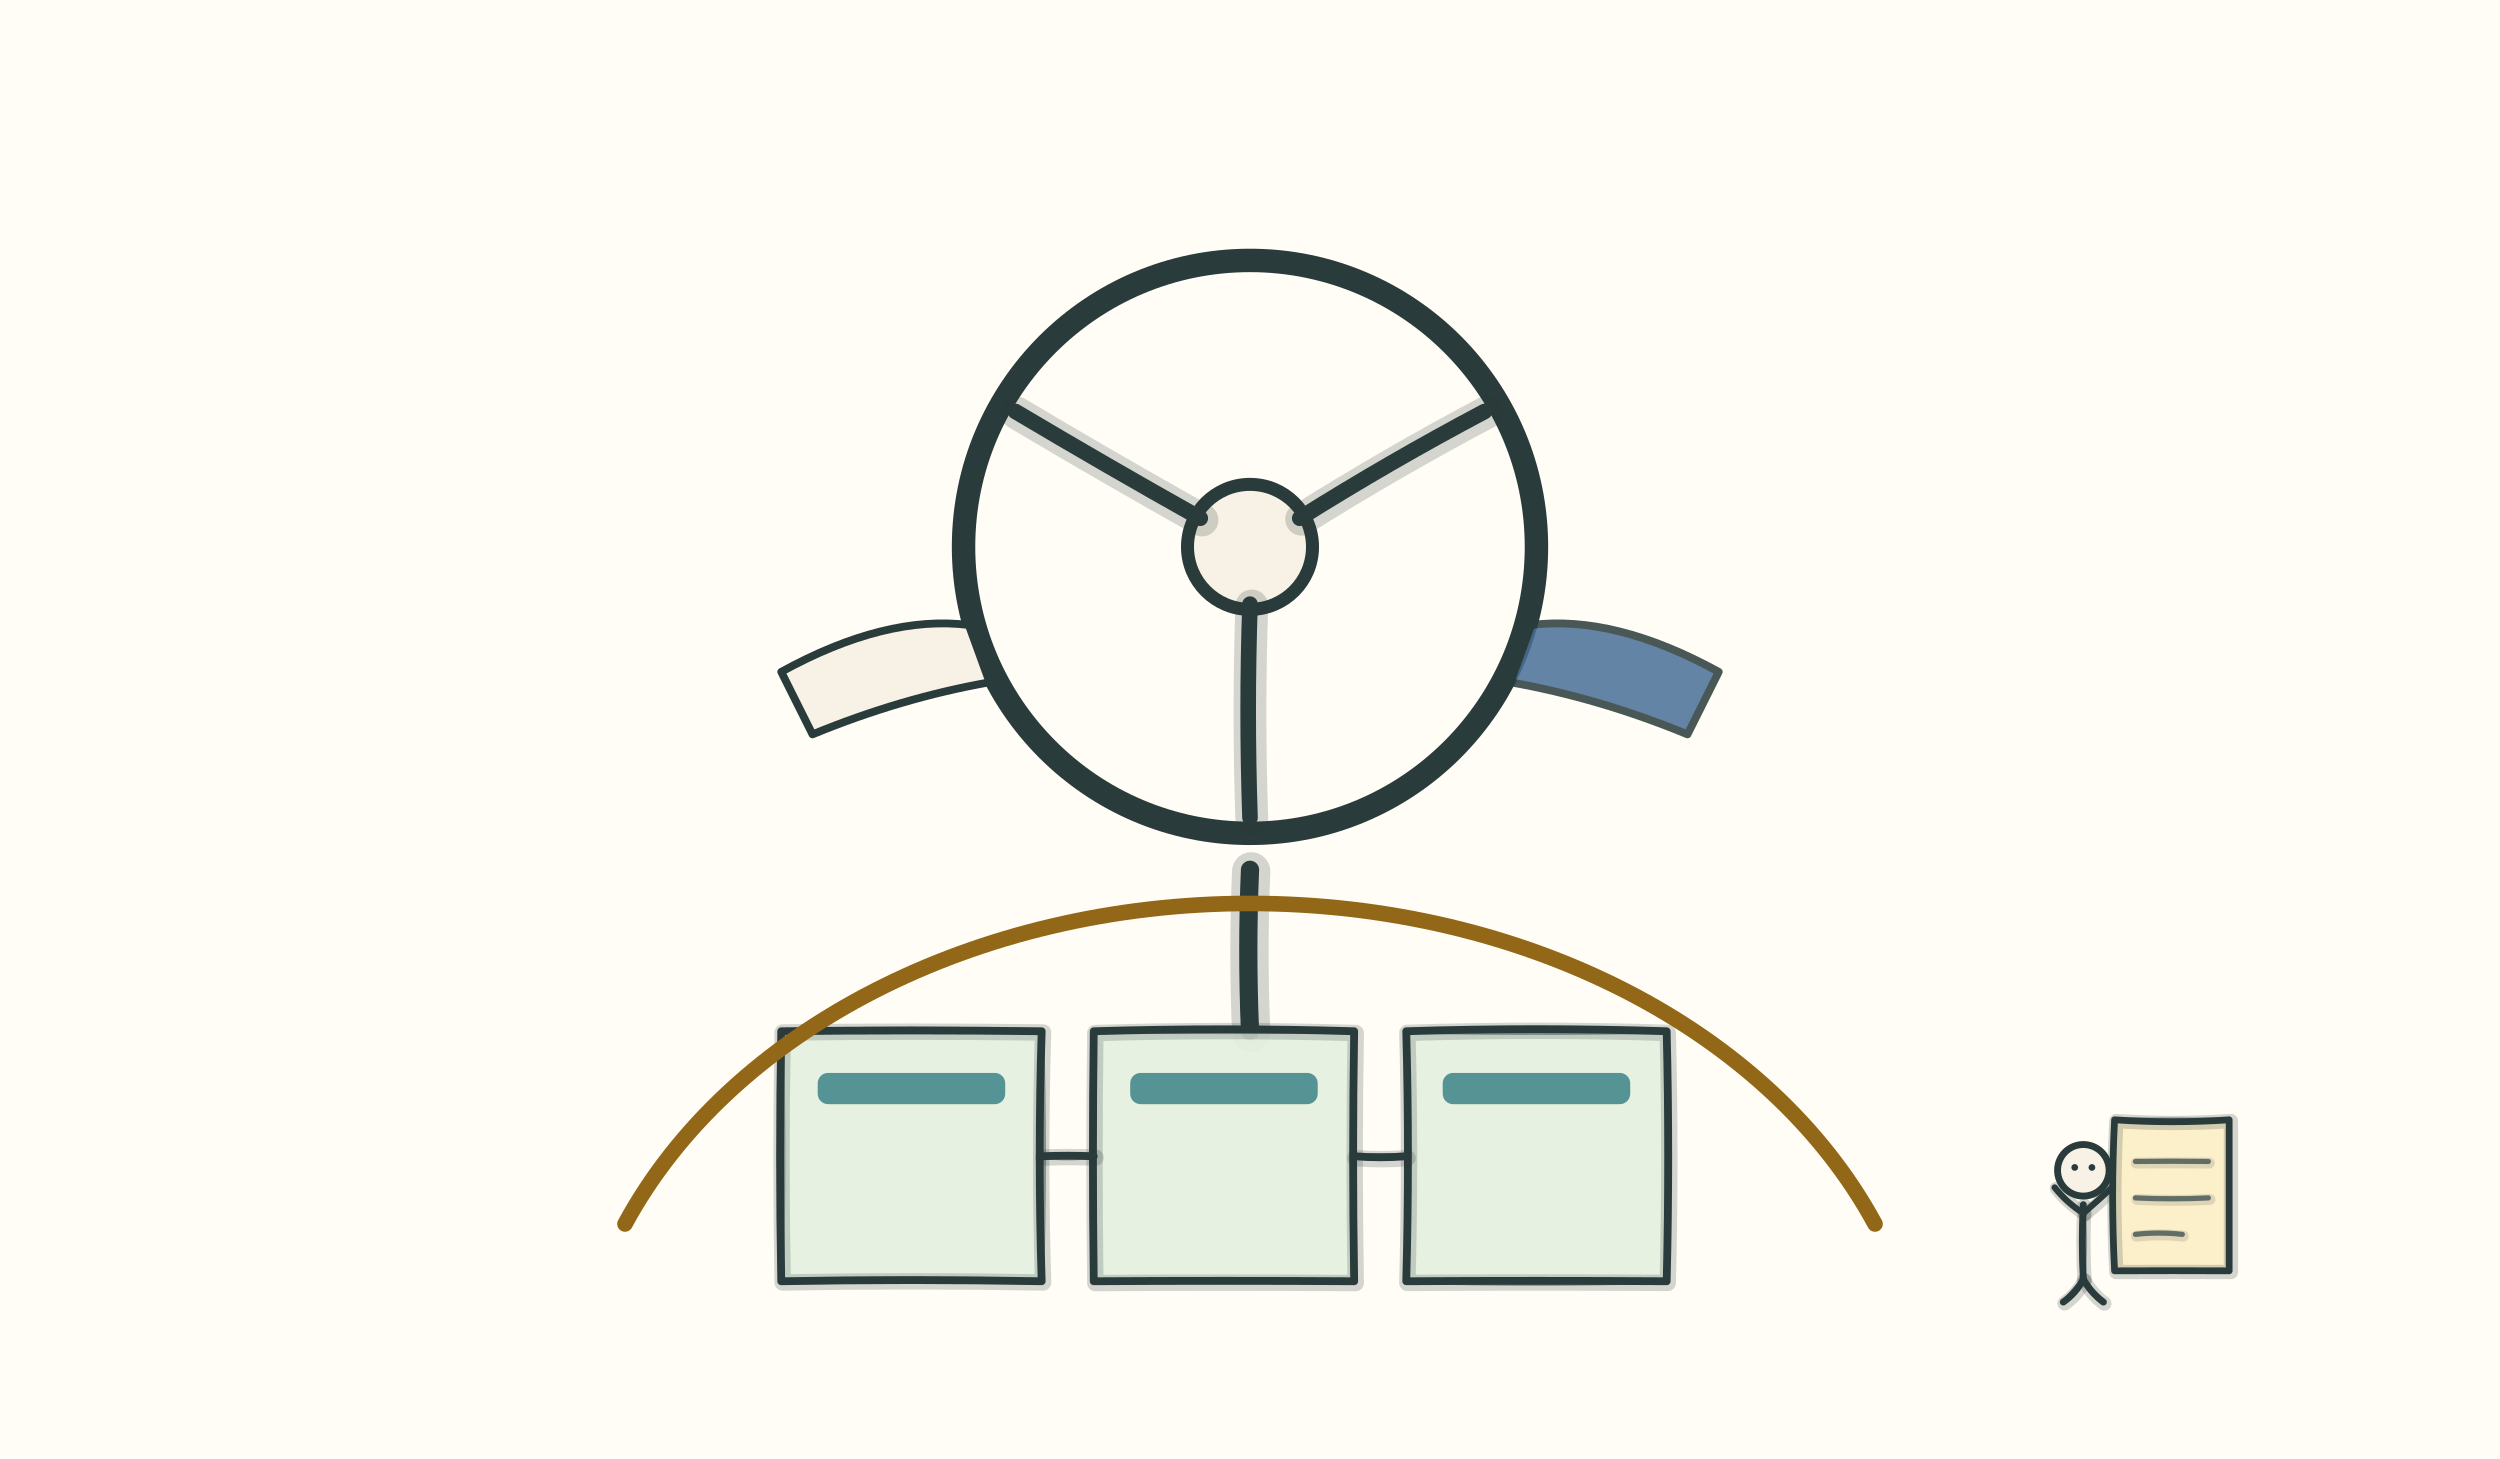
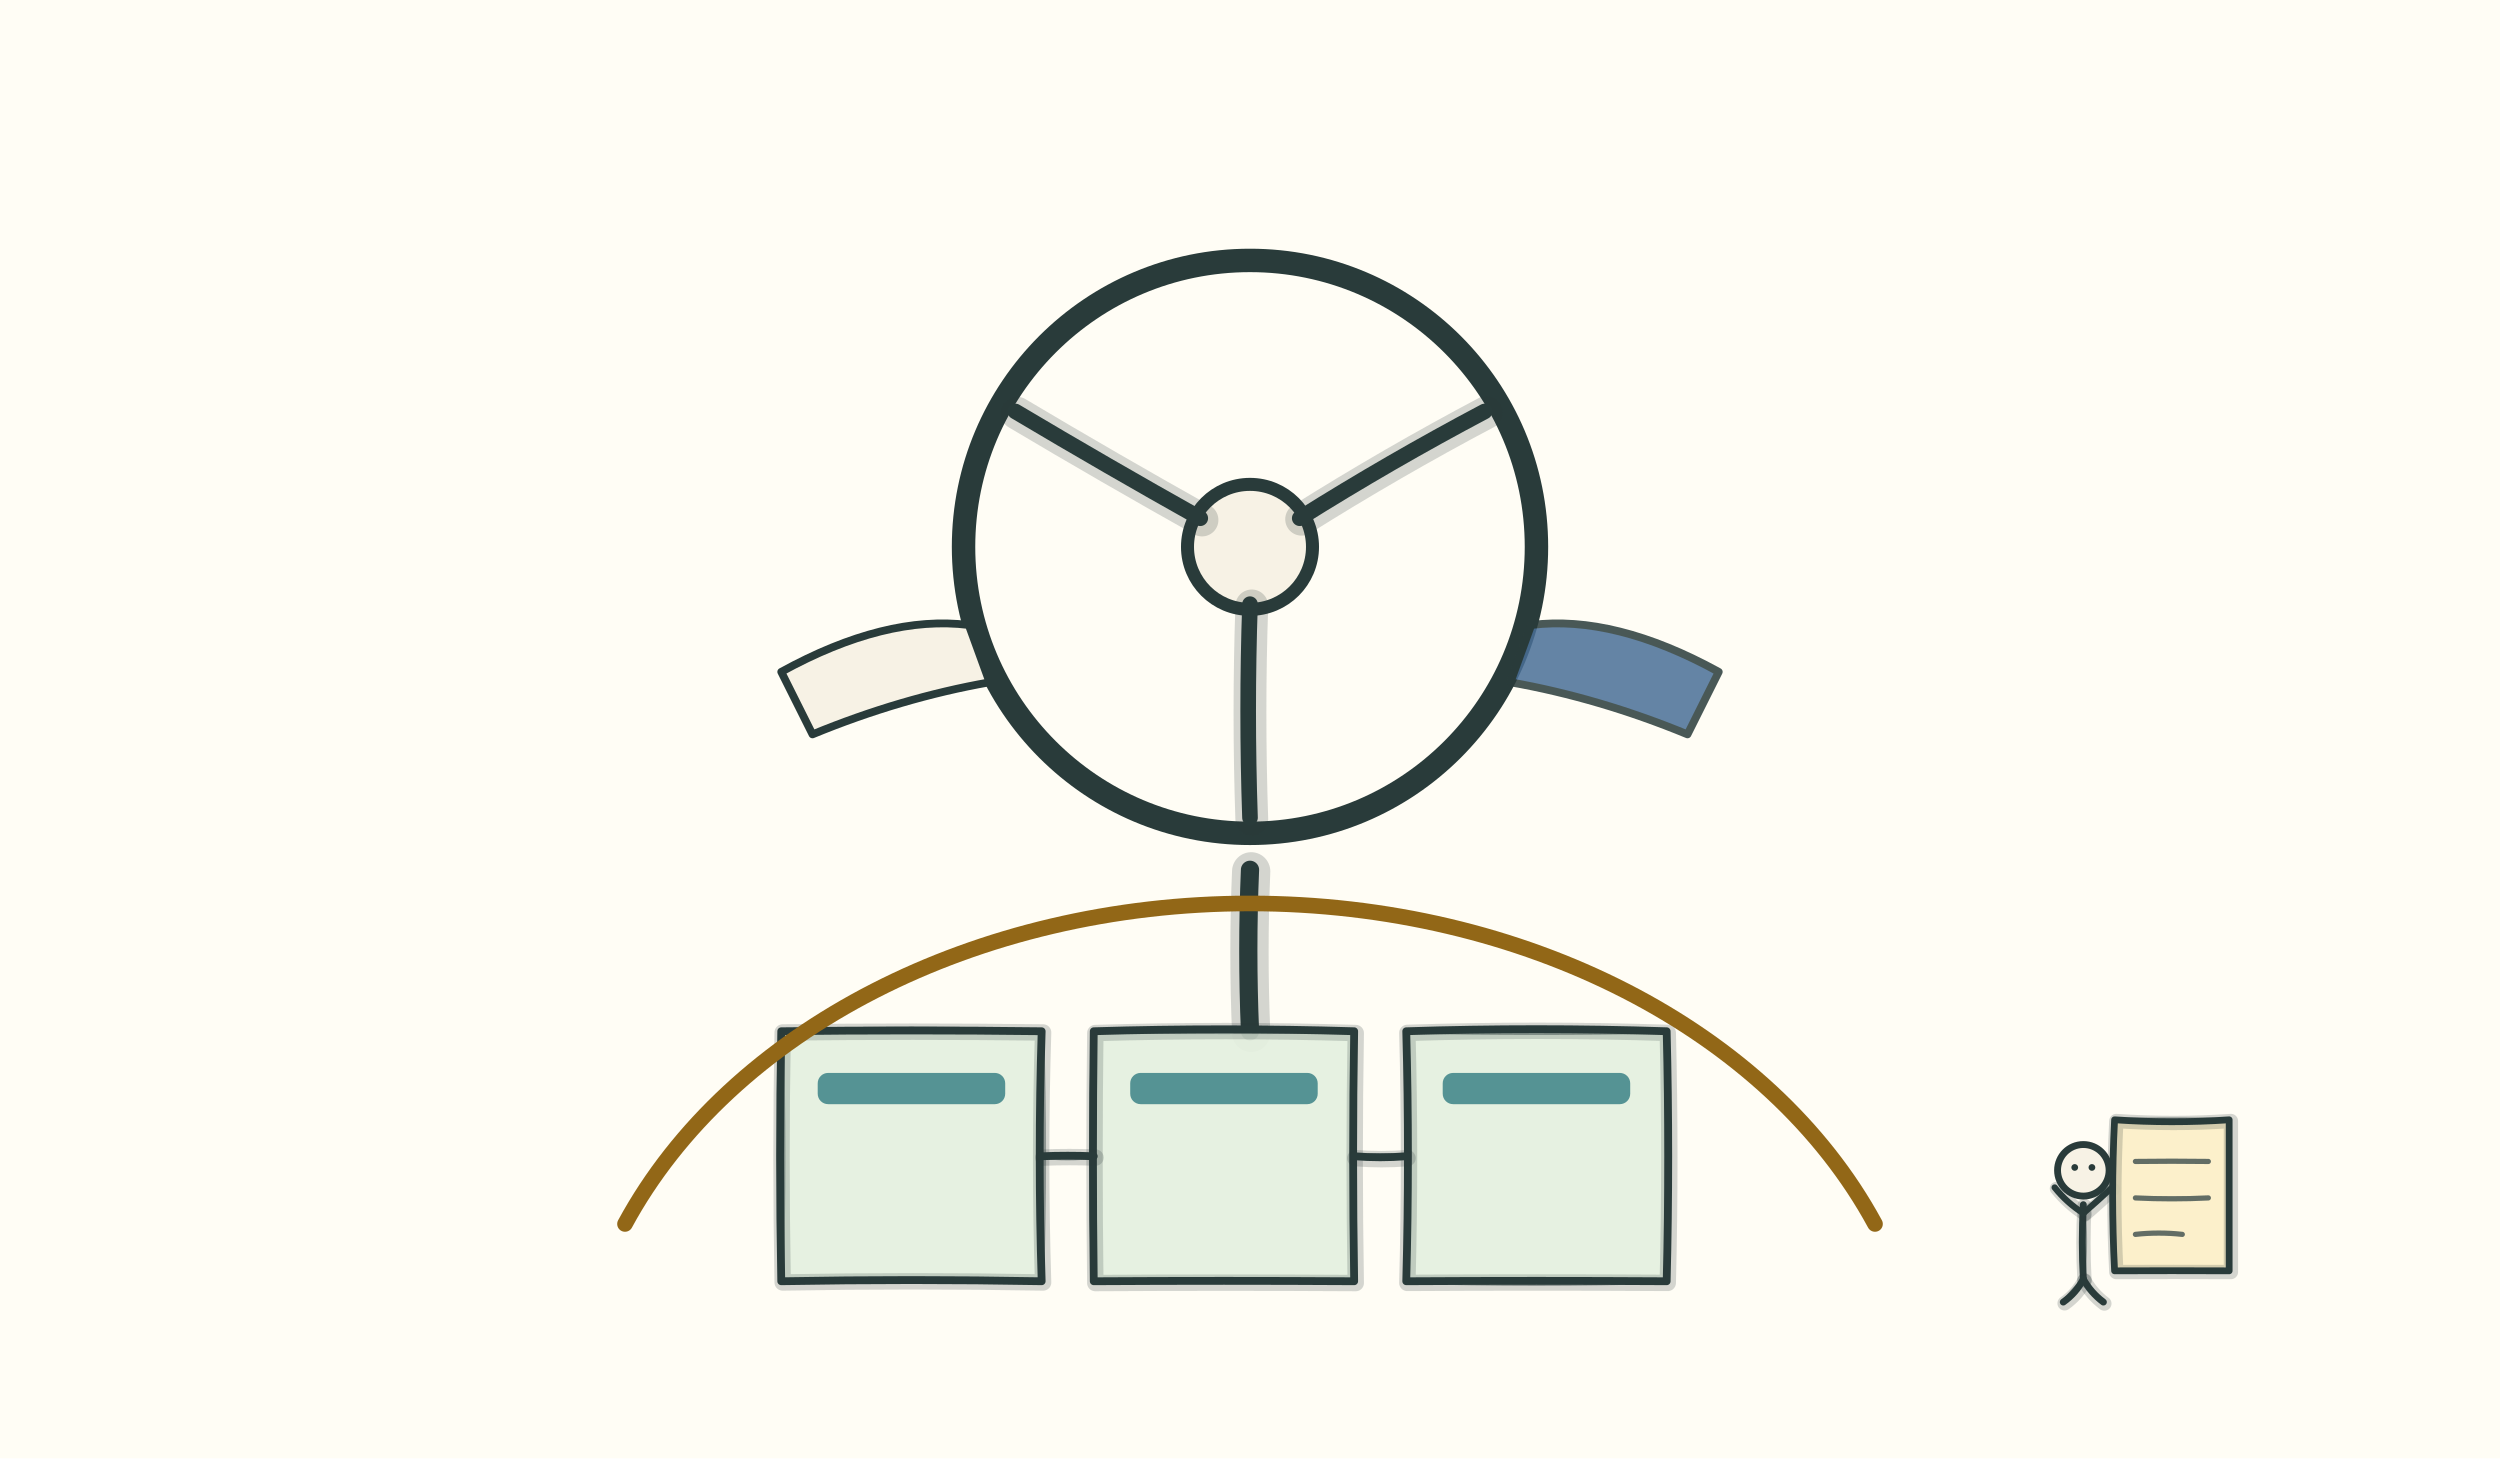
<svg xmlns="http://www.w3.org/2000/svg" viewBox="0 0 960 560" role="img" aria-labelledby="title desc">
  <defs>
    <pattern id="hatch-ink" width="7.0" height="7.0" patternUnits="userSpaceOnUse" patternTransform="rotate(45)">
      <line x1="0" y1="0" x2="0" y2="7.0" stroke="#293b3a" stroke-width="1.1" />
    </pattern>
    <pattern id="hatch-blue" width="7.0" height="7.0" patternUnits="userSpaceOnUse" patternTransform="rotate(45)">
      <line x1="0" y1="0" x2="0" y2="7.0" stroke="#496e96" stroke-width="1.1" />
    </pattern>
    <pattern id="hatch-red" width="8" height="8" patternUnits="userSpaceOnUse" patternTransform="rotate(45)">
      <line x1="0" y1="0" x2="0" y2="8" stroke="#b84745" stroke-width="1.1" />
    </pattern>
  </defs>
  <rect x="0" y="0" width="960" height="560" fill="#fffdf5" />
  <circle cx="480" cy="210" r="110" fill="none" stroke="#293b3a" stroke-width="9" />
  <circle cx="480" cy="210" r="24" fill="#f7f2e5" stroke="#293b3a" stroke-width="5" />
  <path d="M 480.0 232.0 Q 478.6 273.0 480.0 314.0" fill="none" stroke="#293b3a" stroke-width="12.6" stroke-opacity="0.2" stroke-linecap="round" stroke-linejoin="round" transform="translate(0.69 0.67)" />
  <path d="M 480.0 232.0 Q 479.2 273.0 480.0 314.0" fill="none" stroke="#293b3a" stroke-width="3.7" stroke-opacity="0.42" stroke-linecap="round" stroke-linejoin="round" />
  <path d="M 480.0 232.0 Q 478.6 273.0 480.0 314.0" fill="none" stroke="#293b3a" stroke-width="6" stroke-linecap="round" stroke-linejoin="round" />
  <path d="M 460.9 199.0 Q 425.2 179.0 389.9 158.0" fill="none" stroke="#293b3a" stroke-width="12.6" stroke-opacity="0.2" stroke-linecap="round" stroke-linejoin="round" transform="translate(0.67 0.68)" />
  <path d="M 460.9 199.0 Q 425.6 178.2 389.9 158.0" fill="none" stroke="#293b3a" stroke-width="3.7" stroke-opacity="0.42" stroke-linecap="round" stroke-linejoin="round" />
  <path d="M 460.9 199.0 Q 425.2 179.0 389.9 158.0" fill="none" stroke="#293b3a" stroke-width="6" stroke-linecap="round" stroke-linejoin="round" />
  <path d="M 499.1 199.0 Q 533.8 177.2 570.1 158.0" fill="none" stroke="#293b3a" stroke-width="12.6" stroke-opacity="0.2" stroke-linecap="round" stroke-linejoin="round" transform="translate(0.73 0.39)" />
  <path d="M 499.1 199.0 Q 534.2 177.8 570.1 158.0" fill="none" stroke="#293b3a" stroke-width="3.7" stroke-opacity="0.42" stroke-linecap="round" stroke-linejoin="round" />
  <path d="M 499.1 199.0 Q 533.8 177.2 570.1 158.0" fill="none" stroke="#293b3a" stroke-width="6" stroke-linecap="round" stroke-linejoin="round" />
  <path d="M 300 258 Q 340 236 372 240 L 380 262 Q 346 268 312 282 Z" fill="#f7f2e5" stroke="#293b3a" stroke-width="3" stroke-linejoin="round" />
  <path d="M 660 258 Q 620 236 588 240 L 580 262 Q 614 268 648 282 Z" fill="#496e96" stroke="#293b3a" stroke-width="3" stroke-linejoin="round" opacity="0.85" />
  <path d="M 480.0 334.0 Q 478.7 365.0 480.0 396.0" fill="none" stroke="#293b3a" stroke-width="14.7" stroke-opacity="0.2" stroke-linecap="round" stroke-linejoin="round" transform="translate(0.45 0.59)" />
  <path d="M 480.0 334.0 Q 480.1 365.0 480.0 396.0" fill="none" stroke="#293b3a" stroke-width="4.3" stroke-opacity="0.42" stroke-linecap="round" stroke-linejoin="round" />
  <path d="M 480.0 334.0 Q 478.7 365.0 480.0 396.0" fill="none" stroke="#293b3a" stroke-width="7" stroke-linecap="round" stroke-linejoin="round" />
  <path d="M 300.0 396.0 Q 350.0 395.4 400.0 396.0 Q 398.5 444.0 400.0 492.0 Q 350.0 491.1 300.0 492.0 Q 299.1 444.0 300.0 396.0" fill="#e4f0df" opacity="0.45" transform="translate(0.44 -0.80)" />
  <path d="M 300.0 396.0 Q 350.0 395.4 400.0 396.0 Q 398.5 444.0 400.0 492.0 Q 350.0 491.1 300.0 492.0 Q 299.1 444.0 300.0 396.0" fill="#e4f0df" opacity="0.85" />
  <path d="M 300.0 396.0 Q 350.0 395.4 400.0 396.0 Q 398.5 444.0 400.0 492.0 Q 350.0 491.1 300.0 492.0 Q 299.1 444.0 300.0 396.0" fill="none" stroke="#293b3a" stroke-width="6.3" stroke-opacity="0.2" stroke-linecap="round" stroke-linejoin="round" transform="translate(0.55 0.47)" />
  <path d="M 300.0 396.0 Q 350.0 394.3 400.0 396.0 Q 401.5 444.0 400.0 492.0 Q 350.0 490.2 300.0 492.0 Q 301.3 444.0 300.0 396.0" fill="none" stroke="#293b3a" stroke-width="1.9" stroke-opacity="0.42" stroke-linecap="round" stroke-linejoin="round" />
  <path d="M 300.0 396.0 Q 350.0 395.4 400.0 396.0 Q 398.5 444.0 400.0 492.0 Q 350.0 491.1 300.0 492.0 Q 299.1 444.0 300.0 396.0" fill="none" stroke="#293b3a" stroke-width="3" stroke-linecap="round" stroke-linejoin="round" />
  <rect x="314" y="412" width="72" height="12" rx="4" fill="#176b73" opacity="0.7" />
  <path d="M 420.0 396.0 Q 470.0 394.5 520.0 396.0 Q 519.2 444.0 520.0 492.0 Q 470.0 491.7 420.0 492.0 Q 419.4 444.0 420.0 396.0" fill="#e4f0df" opacity="0.45" transform="translate(-0.07 -0.44)" />
  <path d="M 420.0 396.0 Q 470.0 394.5 520.0 396.0 Q 519.2 444.0 520.0 492.0 Q 470.0 491.7 420.0 492.0 Q 419.4 444.0 420.0 396.0" fill="#e4f0df" opacity="0.85" />
  <path d="M 420.0 396.0 Q 470.0 394.5 520.0 396.0 Q 519.2 444.0 520.0 492.0 Q 470.0 491.7 420.0 492.0 Q 419.4 444.0 420.0 396.0" fill="none" stroke="#293b3a" stroke-width="6.3" stroke-opacity="0.2" stroke-linecap="round" stroke-linejoin="round" transform="translate(0.60 0.69)" />
  <path d="M 420.0 396.0 Q 470.0 396.3 520.0 396.0 Q 519.5 444.0 520.0 492.0 Q 470.0 491.7 420.0 492.0 Q 418.2 444.0 420.0 396.0" fill="none" stroke="#293b3a" stroke-width="1.9" stroke-opacity="0.42" stroke-linecap="round" stroke-linejoin="round" />
  <path d="M 420.0 396.0 Q 470.0 394.5 520.0 396.0 Q 519.2 444.0 520.0 492.0 Q 470.0 491.7 420.0 492.0 Q 419.4 444.0 420.0 396.0" fill="none" stroke="#293b3a" stroke-width="3" stroke-linecap="round" stroke-linejoin="round" />
  <rect x="434" y="412" width="72" height="12" rx="4" fill="#176b73" opacity="0.7" />
  <path d="M 540.0 396.0 Q 590.0 394.4 640.0 396.0 Q 641.2 444.0 640.0 492.0 Q 590.0 491.7 540.0 492.0 Q 541.3 444.0 540.0 396.0" fill="#e4f0df" opacity="0.45" transform="translate(-0.38 -0.37)" />
  <path d="M 540.0 396.0 Q 590.0 394.4 640.0 396.0 Q 641.2 444.0 640.0 492.0 Q 590.0 491.7 540.0 492.0 Q 541.3 444.0 540.0 396.0" fill="#e4f0df" opacity="0.85" />
  <path d="M 540.0 396.0 Q 590.0 394.4 640.0 396.0 Q 641.2 444.0 640.0 492.0 Q 590.0 491.7 540.0 492.0 Q 541.3 444.0 540.0 396.0" fill="none" stroke="#293b3a" stroke-width="6.3" stroke-opacity="0.2" stroke-linecap="round" stroke-linejoin="round" transform="translate(0.42 0.63)" />
  <path d="M 540.0 396.0 Q 590.0 397.0 640.0 396.0 Q 640.3 444.0 640.0 492.0 Q 590.0 493.7 540.0 492.0 Q 540.5 444.0 540.0 396.0" fill="none" stroke="#293b3a" stroke-width="1.9" stroke-opacity="0.42" stroke-linecap="round" stroke-linejoin="round" />
  <path d="M 540.0 396.0 Q 590.0 394.4 640.0 396.0 Q 641.2 444.0 640.0 492.0 Q 590.0 491.7 540.0 492.0 Q 541.3 444.0 540.0 396.0" fill="none" stroke="#293b3a" stroke-width="3" stroke-linecap="round" stroke-linejoin="round" />
  <rect x="554" y="412" width="72" height="12" rx="4" fill="#176b73" opacity="0.7" />
  <path d="M 400.0 444.0 Q 410.0 443.6 420.0 444.0" fill="none" stroke="#293b3a" stroke-width="6.3" stroke-opacity="0.2" stroke-linecap="round" stroke-linejoin="round" transform="translate(0.67 0.52)" />
  <path d="M 400.0 444.0 Q 410.0 445.3 420.0 444.0" fill="none" stroke="#293b3a" stroke-width="1.9" stroke-opacity="0.42" stroke-linecap="round" stroke-linejoin="round" />
  <path d="M 400.0 444.0 Q 410.0 443.6 420.0 444.0" fill="none" stroke="#293b3a" stroke-width="3" stroke-linecap="round" stroke-linejoin="round" />
  <path d="M 520.0 444.0 Q 530.0 444.8 540.0 444.0" fill="none" stroke="#293b3a" stroke-width="6.3" stroke-opacity="0.2" stroke-linecap="round" stroke-linejoin="round" transform="translate(0.47 0.73)" />
  <path d="M 520.0 444.0 Q 530.0 443.4 540.0 444.0" fill="none" stroke="#293b3a" stroke-width="1.9" stroke-opacity="0.42" stroke-linecap="round" stroke-linejoin="round" />
  <path d="M 520.0 444.0 Q 530.0 444.8 540.0 444.0" fill="none" stroke="#293b3a" stroke-width="3" stroke-linecap="round" stroke-linejoin="round" />
  <path d="M 240 470 A 260 200 0 0 1 720 470" fill="none" stroke="#926717" stroke-width="6" stroke-linecap="round" />
  <circle cx="800.0" cy="449.4" r="9.9" fill="#f7f2e5" stroke="#293b3a" stroke-width="2.64" />
  <circle cx="796.7" cy="448.3" r="1.3" fill="#293b3a" />
  <circle cx="803.3" cy="448.3" r="1.3" fill="#293b3a" />
  <path d="M 800.0 491.2 Q 799.2 476.9 800.0 462.6" fill="none" stroke="#293b3a" stroke-width="5.5" stroke-opacity="0.2" stroke-linecap="round" stroke-linejoin="round" transform="translate(0.44 0.45)" />
  <path d="M 800.0 491.2 Q 801.3 476.9 800.0 462.6" fill="none" stroke="#293b3a" stroke-width="1.6" stroke-opacity="0.42" stroke-linecap="round" stroke-linejoin="round" />
  <path d="M 800.0 491.2 Q 799.2 476.9 800.0 462.6" fill="none" stroke="#293b3a" stroke-width="2.64" stroke-linecap="round" stroke-linejoin="round" />
  <path d="M 800.0 465.9 Q 805.6 461.0 811.0 456.0" fill="none" stroke="#293b3a" stroke-width="5.1" stroke-opacity="0.2" stroke-linecap="round" stroke-linejoin="round" transform="translate(0.53 0.69)" />
  <path d="M 800.0 465.9 Q 805.2 460.6 811.0 456.0" fill="none" stroke="#293b3a" stroke-width="1.5" stroke-opacity="0.42" stroke-linecap="round" stroke-linejoin="round" />
  <path d="M 800.0 465.9 Q 805.6 461.0 811.0 456.0" fill="none" stroke="#293b3a" stroke-width="2.42" stroke-linecap="round" stroke-linejoin="round" />
  <path d="M 800.0 465.9 Q 793.7 461.9 789.0 456.0" fill="none" stroke="#293b3a" stroke-width="5.1" stroke-opacity="0.2" stroke-linecap="round" stroke-linejoin="round" transform="translate(0.66 0.38)" />
  <path d="M 800.0 465.9 Q 793.7 461.9 789.0 456.0" fill="none" stroke="#293b3a" stroke-width="1.5" stroke-opacity="0.42" stroke-linecap="round" stroke-linejoin="round" />
  <path d="M 800.0 465.9 Q 793.7 461.9 789.0 456.0" fill="none" stroke="#293b3a" stroke-width="2.42" stroke-linecap="round" stroke-linejoin="round" />
  <path d="M 800.0 491.2 Q 802.9 496.4 807.7 500.0" fill="none" stroke="#293b3a" stroke-width="5.5" stroke-opacity="0.2" stroke-linecap="round" stroke-linejoin="round" transform="translate(0.37 0.56)" />
  <path d="M 800.0 491.2 Q 802.9 496.4 807.7 500.0" fill="none" stroke="#293b3a" stroke-width="1.6" stroke-opacity="0.42" stroke-linecap="round" stroke-linejoin="round" />
  <path d="M 800.0 491.2 Q 802.9 496.4 807.7 500.0" fill="none" stroke="#293b3a" stroke-width="2.64" stroke-linecap="round" stroke-linejoin="round" />
  <path d="M 800.0 491.2 Q 797.2 496.5 792.3 500.0" fill="none" stroke="#293b3a" stroke-width="5.5" stroke-opacity="0.2" stroke-linecap="round" stroke-linejoin="round" transform="translate(0.50 0.48)" />
  <path d="M 800.0 491.2 Q 796.1 495.5 792.3 500.0" fill="none" stroke="#293b3a" stroke-width="1.6" stroke-opacity="0.42" stroke-linecap="round" stroke-linejoin="round" />
  <path d="M 800.0 491.2 Q 797.2 496.5 792.3 500.0" fill="none" stroke="#293b3a" stroke-width="2.64" stroke-linecap="round" stroke-linejoin="round" />
  <path d="M 812.0 430.0 Q 834.0 431.5 856.0 430.0 Q 856.0 459.0 856.0 488.0 Q 834.0 487.9 812.0 488.0 Q 810.5 459.0 812.0 430.0" fill="#fbefc7" opacity="0.45" transform="translate(-0.21 -0.69)" />
  <path d="M 812.0 430.0 Q 834.0 431.5 856.0 430.0 Q 856.0 459.0 856.0 488.0 Q 834.0 487.9 812.0 488.0 Q 810.5 459.0 812.0 430.0" fill="#fbefc7" opacity="0.85" />
  <path d="M 812.0 430.0 Q 834.0 431.5 856.0 430.0 Q 856.0 459.0 856.0 488.0 Q 834.0 487.9 812.0 488.0 Q 810.5 459.0 812.0 430.0" fill="none" stroke="#293b3a" stroke-width="5.5" stroke-opacity="0.2" stroke-linecap="round" stroke-linejoin="round" transform="translate(0.67 0.47)" />
  <path d="M 812.0 430.0 Q 834.0 429.7 856.0 430.0 Q 855.3 459.0 856.0 488.0 Q 834.0 487.8 812.0 488.0 Q 811.5 459.0 812.0 430.0" fill="none" stroke="#293b3a" stroke-width="1.6" stroke-opacity="0.42" stroke-linecap="round" stroke-linejoin="round" />
  <path d="M 812.0 430.0 Q 834.0 431.5 856.0 430.0 Q 856.0 459.0 856.0 488.0 Q 834.0 487.9 812.0 488.0 Q 810.5 459.0 812.0 430.0" fill="none" stroke="#293b3a" stroke-width="2.6" stroke-linecap="round" stroke-linejoin="round" />
-   <path d="M 820.0 446.0 Q 834.0 445.8 848.0 446.0" fill="none" stroke="#626d65" stroke-width="4.2" stroke-opacity="0.2" stroke-linecap="round" stroke-linejoin="round" transform="translate(0.36 0.63)" />
  <path d="M 820.0 446.0 Q 834.0 446.4 848.0 446.0" fill="none" stroke="#626d65" stroke-width="1.2" stroke-opacity="0.42" stroke-linecap="round" stroke-linejoin="round" />
  <path d="M 820.0 446.0 Q 834.0 445.8 848.0 446.0" fill="none" stroke="#626d65" stroke-width="2" stroke-linecap="round" stroke-linejoin="round" />
-   <path d="M 820.0 460.0 Q 834.0 460.7 848.0 460.0" fill="none" stroke="#626d65" stroke-width="4.2" stroke-opacity="0.2" stroke-linecap="round" stroke-linejoin="round" transform="translate(0.63 0.59)" />
  <path d="M 820.0 460.0 Q 834.0 459.8 848.0 460.0" fill="none" stroke="#626d65" stroke-width="1.2" stroke-opacity="0.42" stroke-linecap="round" stroke-linejoin="round" />
  <path d="M 820.0 460.0 Q 834.0 460.7 848.0 460.0" fill="none" stroke="#626d65" stroke-width="2" stroke-linecap="round" stroke-linejoin="round" />
-   <path d="M 820.0 474.0 Q 829.0 473.0 838.0 474.0" fill="none" stroke="#626d65" stroke-width="4.2" stroke-opacity="0.2" stroke-linecap="round" stroke-linejoin="round" transform="translate(0.37 0.70)" />
  <path d="M 820.0 474.0 Q 829.0 473.4 838.0 474.0" fill="none" stroke="#626d65" stroke-width="1.2" stroke-opacity="0.42" stroke-linecap="round" stroke-linejoin="round" />
  <path d="M 820.0 474.0 Q 829.0 473.0 838.0 474.0" fill="none" stroke="#626d65" stroke-width="2" stroke-linecap="round" stroke-linejoin="round" />
</svg>
